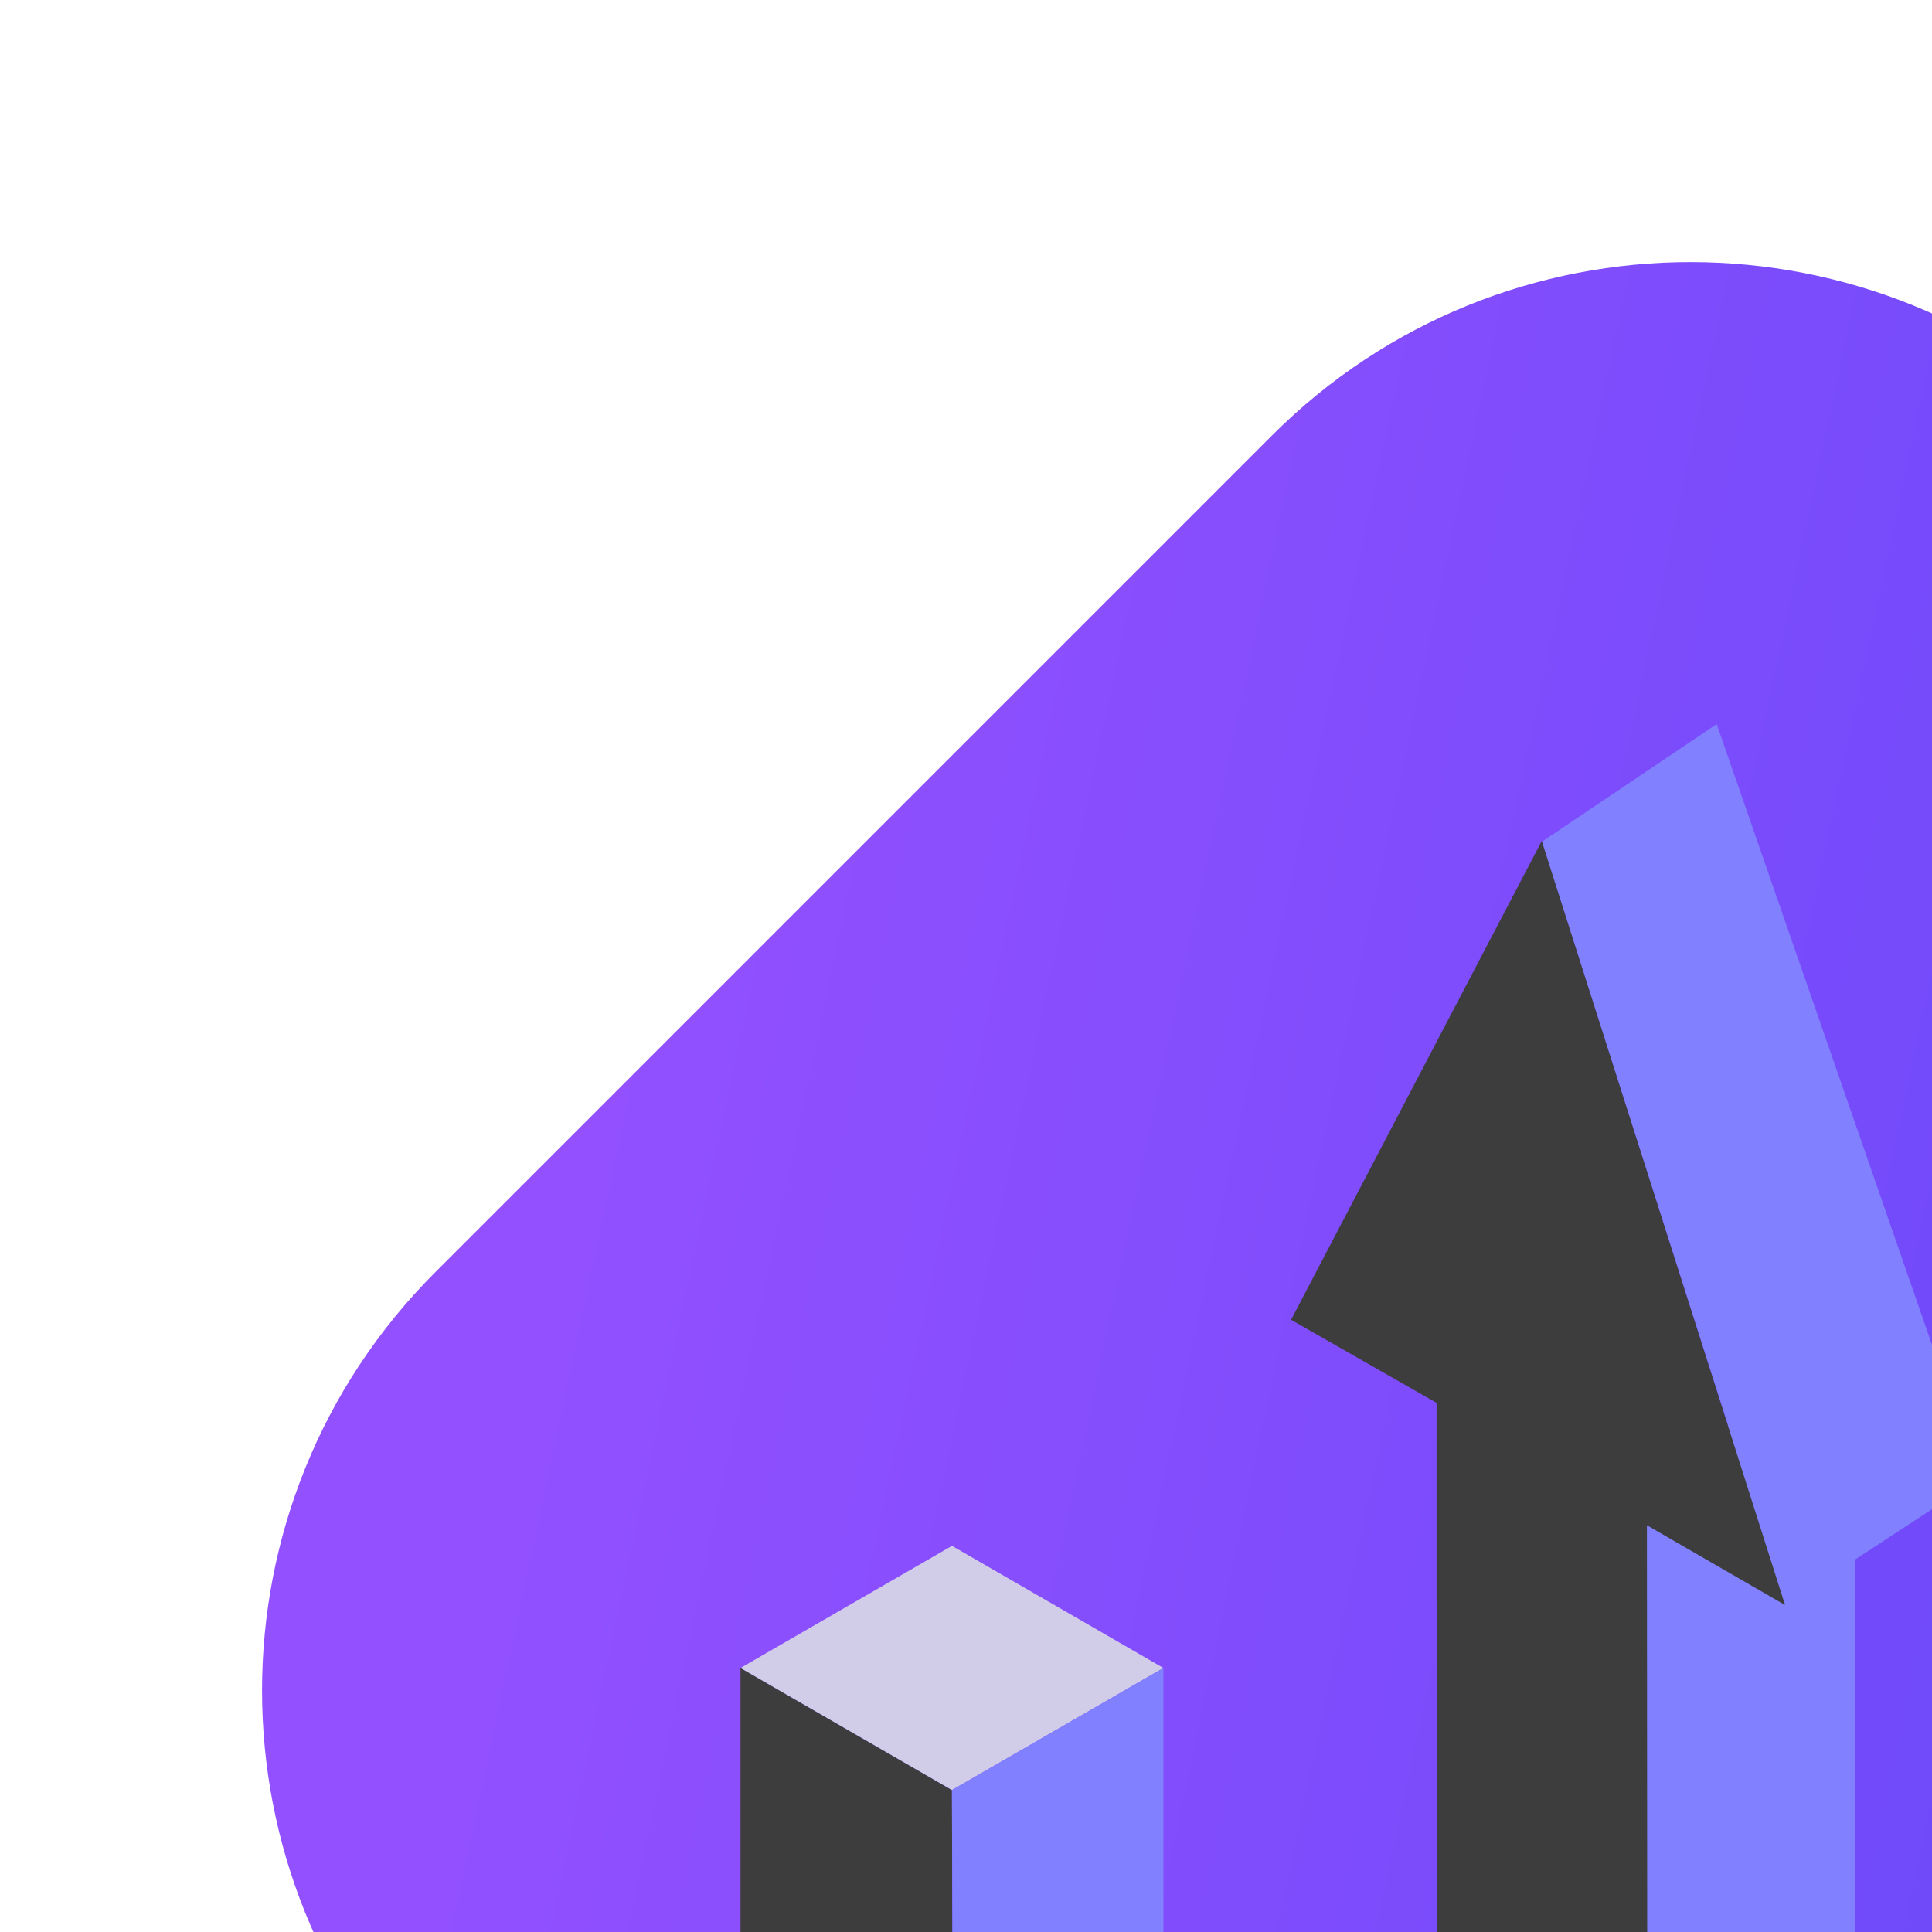
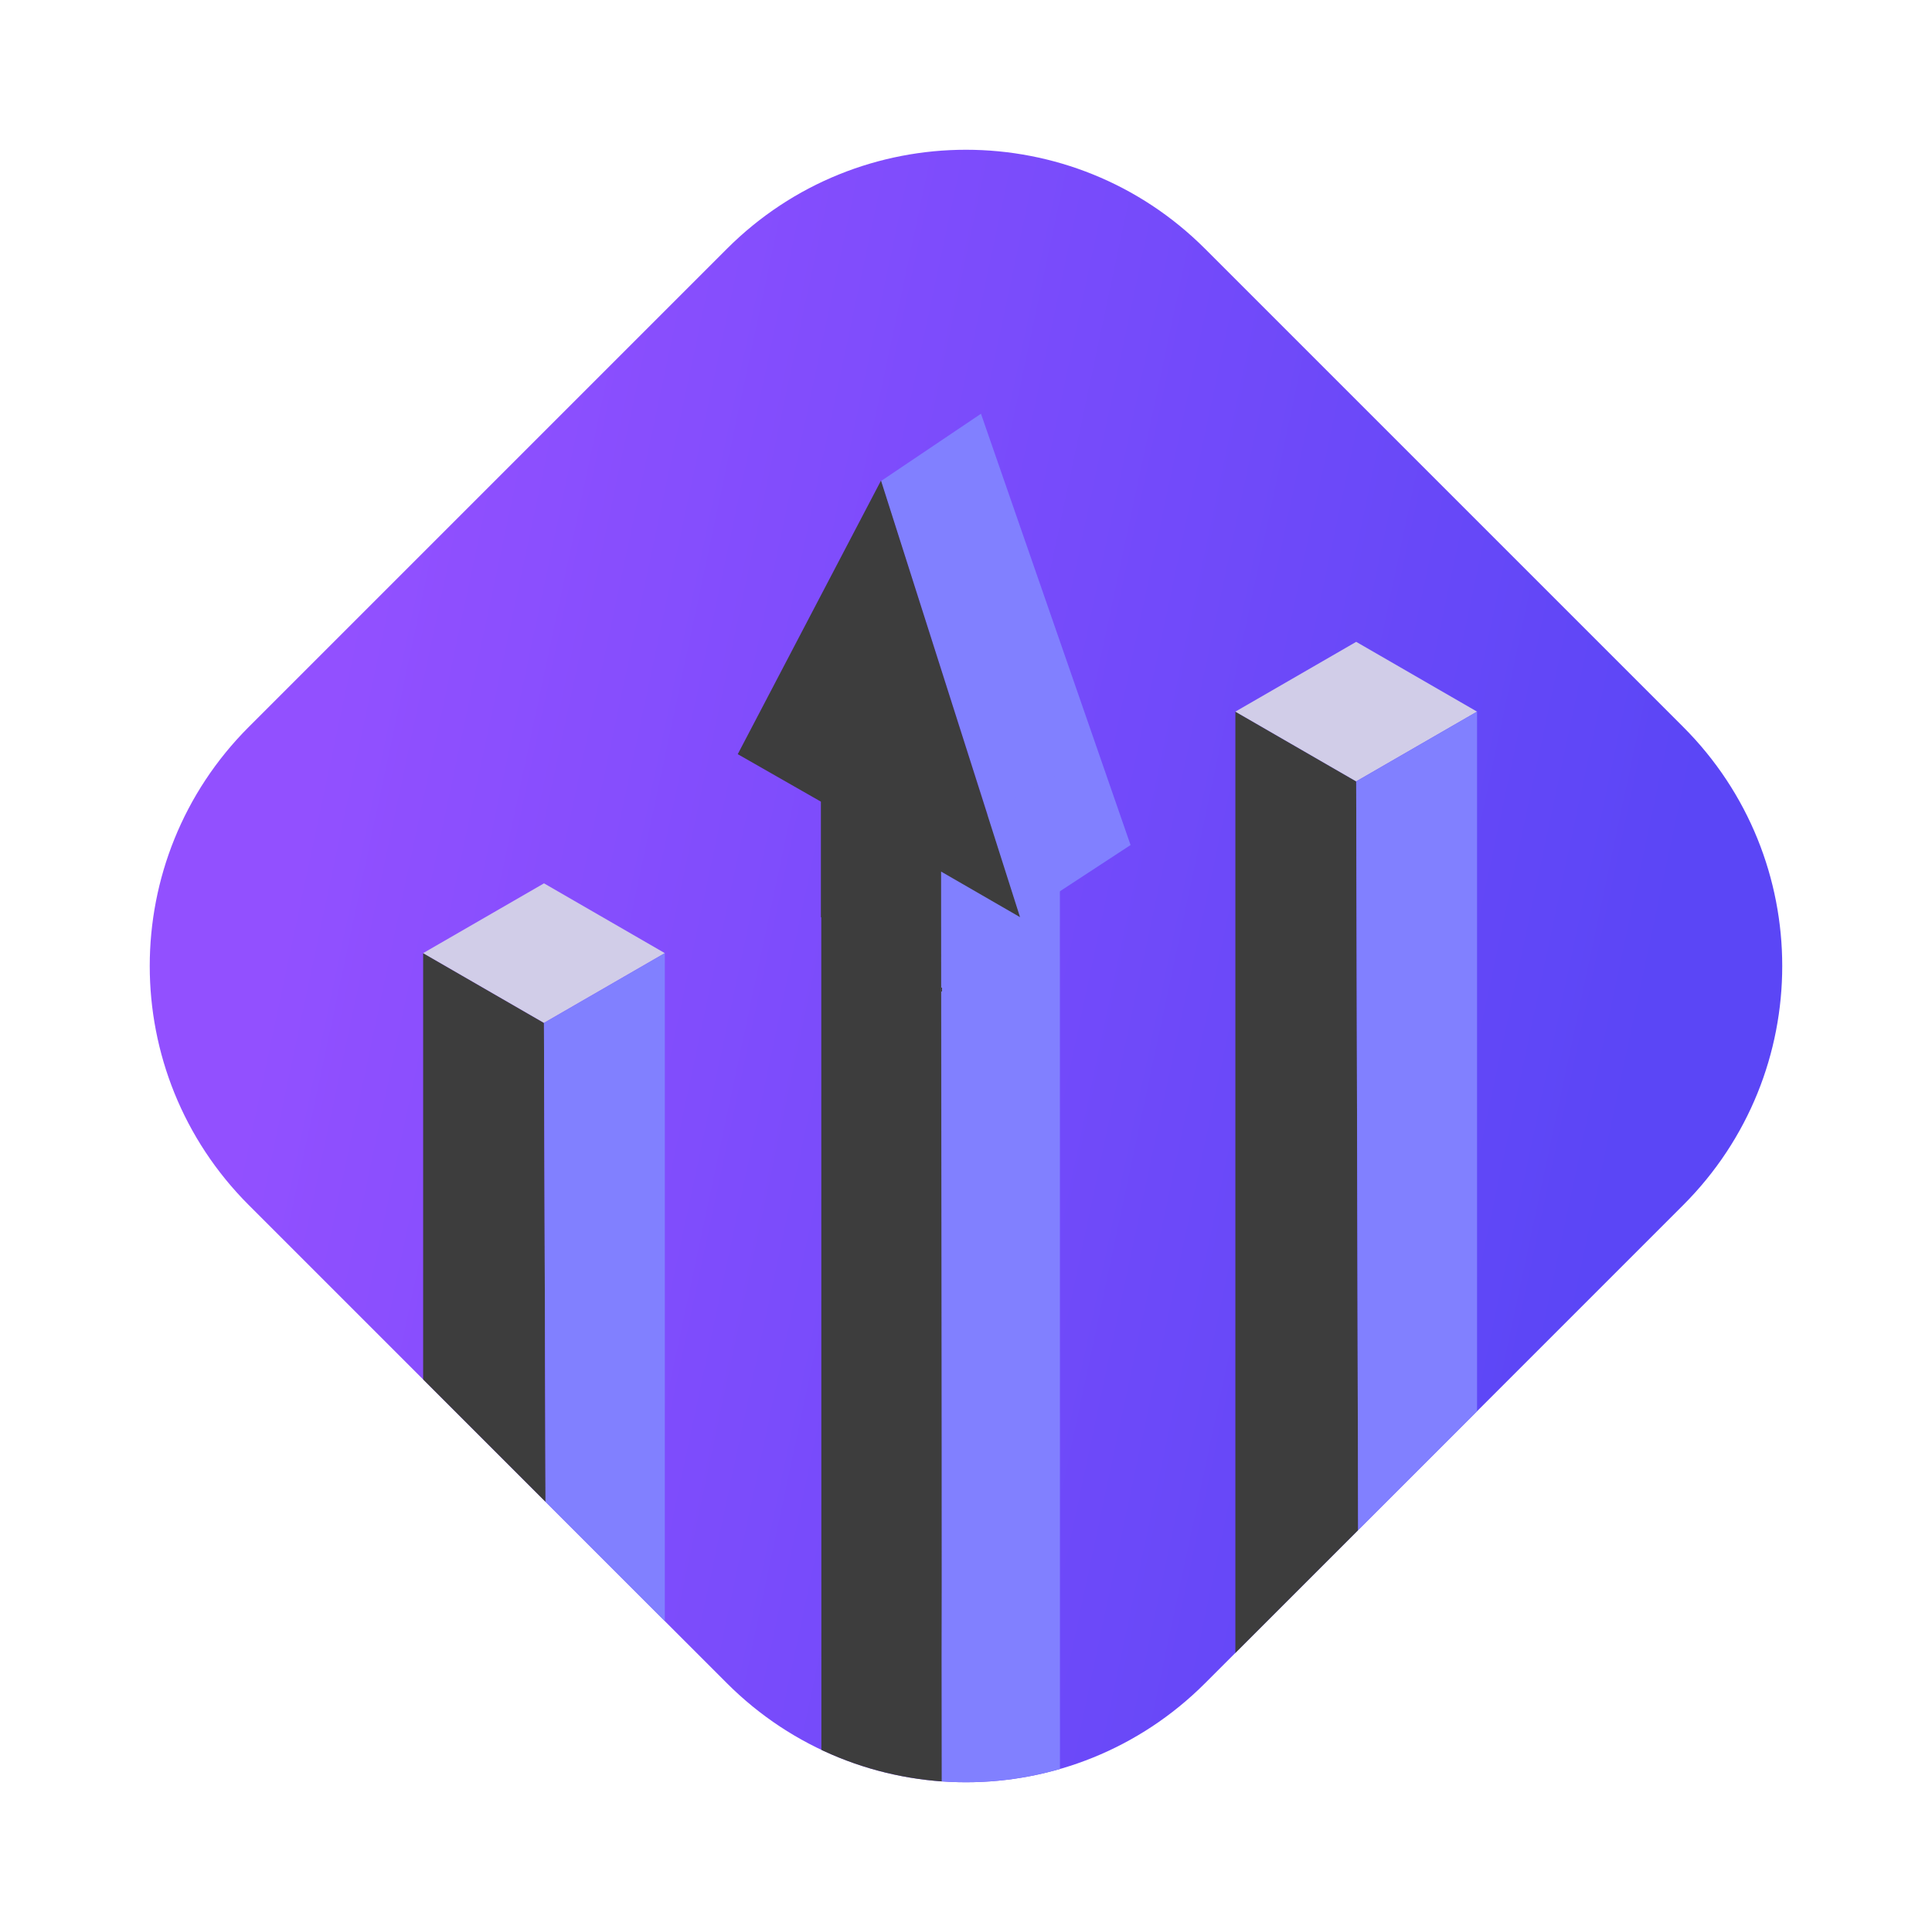
- <svg xmlns="http://www.w3.org/2000/svg" viewBox="0 0 32 32">
+ <svg xmlns="http://www.w3.org/2000/svg" viewBox="0 0 56 56">
  <rect x="0.281" y="28" width="39.2" height="39.2" rx="9.8" transform="rotate(-45 0.281296 28)" fill="url(#paint0_linear_2343_202122)" />
  <mask id="mask0_2343_202122" style="mask-type:alpha" maskUnits="userSpaceOnUse" x="4" y="4" width="48" height="48">
    <rect x="0.281" y="28" width="39.2" height="39.2" rx="9.8" transform="rotate(-45 0.281174 28)" fill="#5B46F6" />
  </mask>
  <g mask="url(#mask0_2343_202122)">
    <path d="M39.31 50.38L35.808 48.358L35.808 20.627L39.31 22.649L39.381 50.339L39.31 50.38Z" fill="#3D3D3D" />
    <path d="M39.31 18.604L42.813 20.627L39.31 22.649L35.808 20.627L39.31 18.604Z" fill="#D1CDE8" />
    <path d="M42.813 48.242L42.813 20.627L39.31 22.649L39.38 50.223L42.813 48.242Z" fill="#8180FF" />
    <path d="M15.767 51.507L12.265 49.485L12.265 27.627L15.767 29.649L15.838 51.466L15.767 51.507Z" fill="#3D3D3D" />
    <path d="M15.768 25.604L19.27 27.627L15.768 29.649L12.265 27.627L15.768 25.604Z" fill="#D1CDE8" />
    <path d="M19.27 49.485L19.27 27.627L15.767 29.649L15.838 51.466L19.27 49.485Z" fill="#8180FF" />
    <path d="M28.434 11.993L25.537 13.943L29.573 26.586L32.77 24.494L28.434 11.993Z" fill="#8180FF" />
    <path d="M30.724 52.494L30.721 22.394L27.218 24.416L27.289 53.894L30.724 52.494Z" fill="#8180FF" />
    <path fill-rule="evenodd" clip-rule="evenodd" d="M29.566 26.584L27.278 25.263L27.298 53.828L23.808 51.794L23.805 26.59L23.794 26.584L23.794 23.236L21.384 21.86L25.536 13.93L29.566 26.584ZM27.29 53.828L27.298 41.994L27.298 28.619L27.29 53.828Z" fill="#3D3D3D" />
  </g>
  <defs>
    <linearGradient id="paint0_linear_2343_202122" x1="9.206" y1="31.162" x2="30.556" y2="64.038" gradientUnits="userSpaceOnUse">
      <stop stop-color="#9250FF" />
      <stop offset="1" stop-color="#5B46F6" />
    </linearGradient>
  </defs>
</svg>
